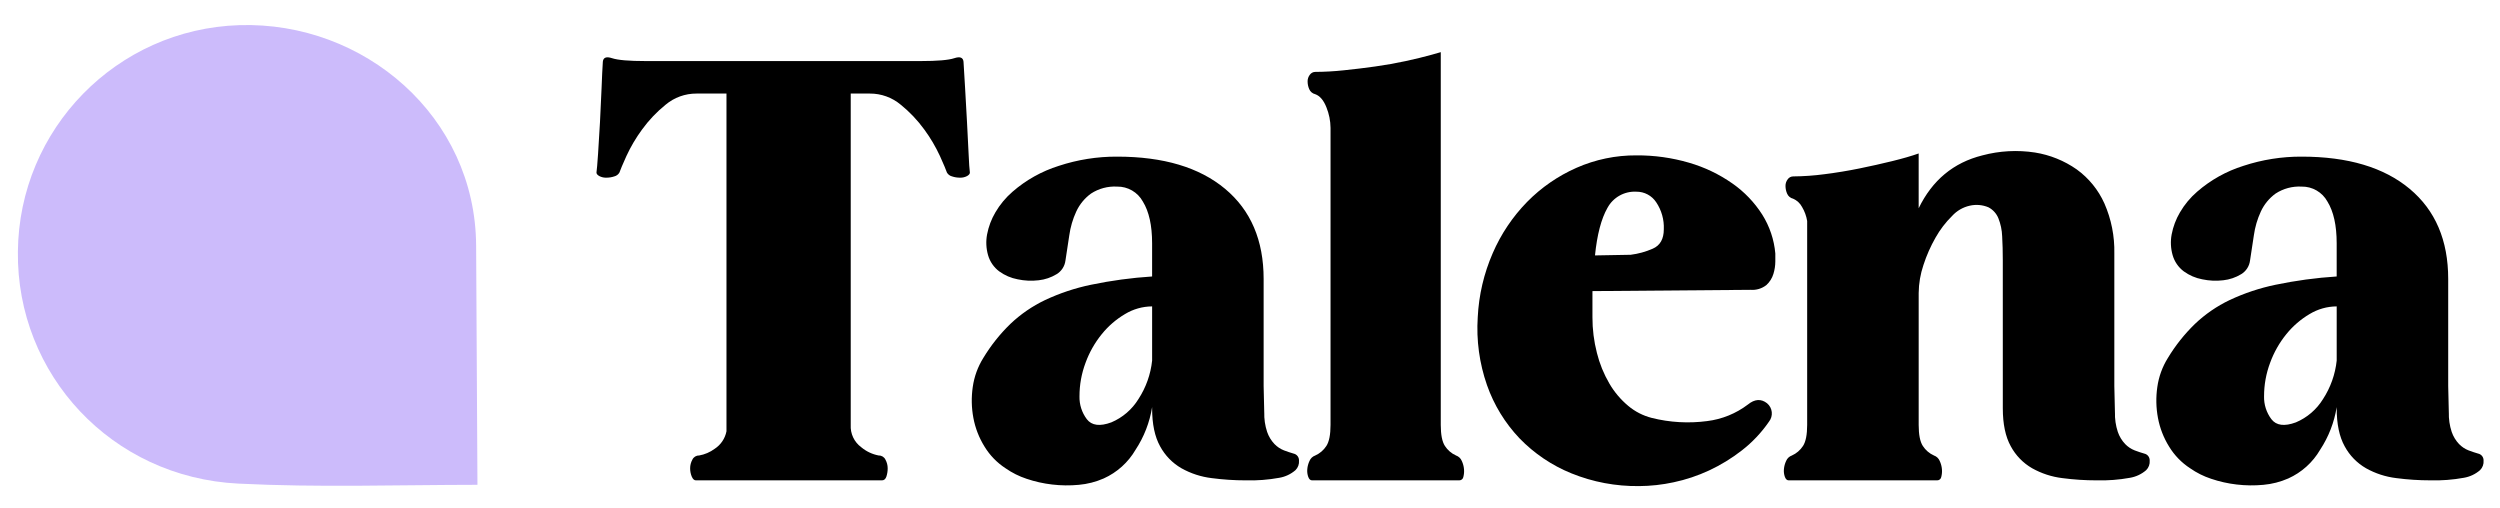
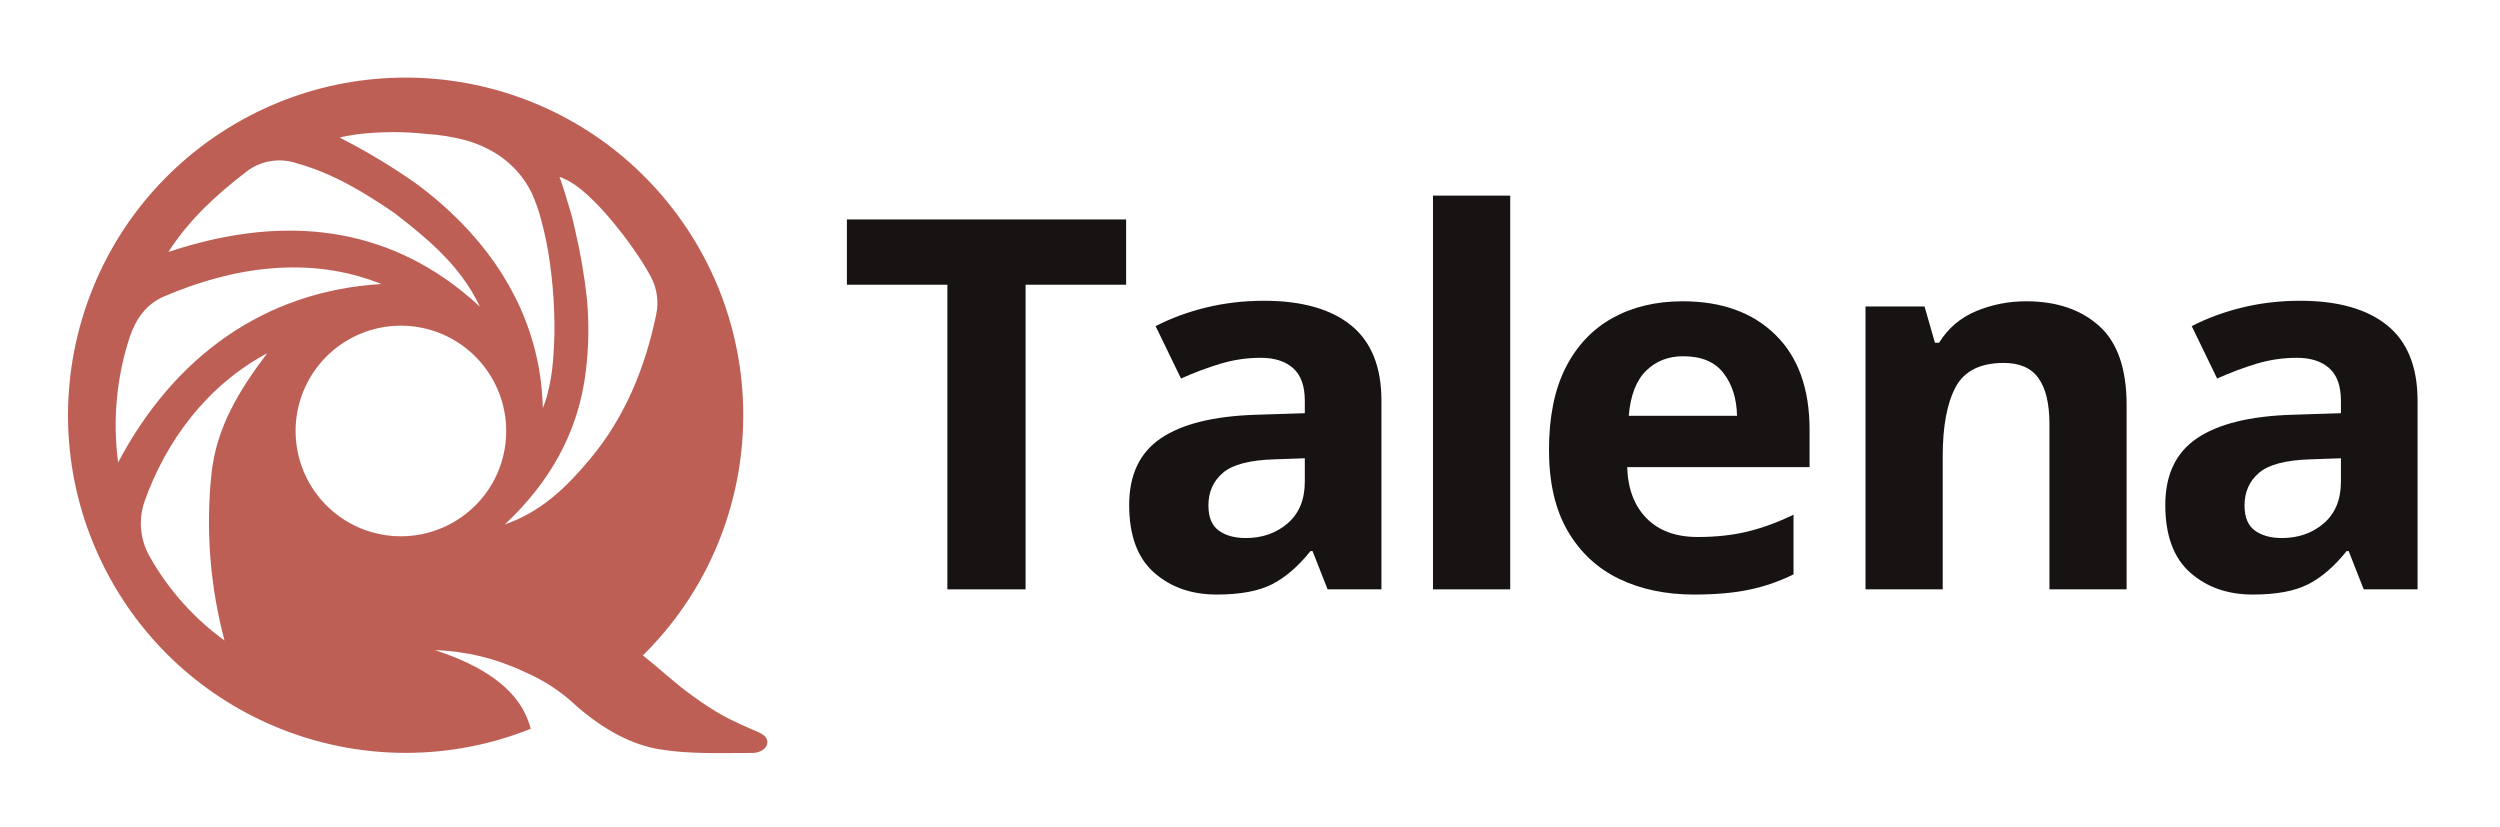
- <svg xmlns="http://www.w3.org/2000/svg" width="699" height="142" viewBox="0 0 699 142">
+ <svg xmlns="http://www.w3.org/2000/svg" width="526" height="174" viewBox="0 0 526 174">
  <defs>
    <clipPath id="clip-path">
-       <rect id="Rectangle_730" data-name="Rectangle 730" width="689.412" height="128.91" fill="none" />
+       <rect id="Rectangle_726" data-name="Rectangle 726" width="147.369" height="142.445" fill="#be5f56" />
    </clipPath>
-     <clipPath id="clip-Talena-logo">
-       <rect width="699" height="142" />
+     <clipPath id="clip-Talena-logo-v7">
+       <rect width="526" height="174" />
    </clipPath>
  </defs>
-   <g id="Talena-logo" clip-path="url(#clip-Talena-logo)">
-     <rect width="699" height="142" fill="rgba(255,255,255,0)" />
-     <g id="Group_365" data-name="Group 365" transform="translate(5.001 7)">
-       <g id="Group_364" data-name="Group 364" clip-path="url(#clip-path)">
-         <path id="Path_352" data-name="Path 352" d="M274.073,132.019q-.714,0-1.159-1.069a5.947,5.947,0,0,1-.445-2.317,5.006,5.006,0,0,1,.624-2.405,2.007,2.007,0,0,1,1.871-1.157,10.369,10.369,0,0,0,4.365-1.871,7.577,7.577,0,0,0,3.3-4.9V23.873H274.25a13.336,13.336,0,0,0-8.641,3.118,36.312,36.312,0,0,0-6.592,6.948,42.859,42.859,0,0,0-4.365,7.394q-1.6,3.568-1.959,4.633a2.3,2.3,0,0,1-1.426,1.068,6.919,6.919,0,0,1-2.227.357,3.975,3.975,0,0,1-1.96-.445c-.534-.3-.8-.623-.8-.98q.176-1.244.445-5.257t.535-8.818q.267-4.811.445-9.532t.356-7.393q.175-1.779,2.583-.981t9.354.8h76.968q6.947,0,9.354-.8t2.583.981q.176,2.672.445,7.393t.535,9.532q.267,4.81.445,8.818t.356,5.257c0,.357-.267.684-.8.98a3.98,3.98,0,0,1-1.96.445,6.907,6.907,0,0,1-2.227-.357,2.287,2.287,0,0,1-1.425-1.068q-.36-1.07-1.96-4.633a42.938,42.938,0,0,0-4.365-7.394,36.495,36.495,0,0,0-6.592-6.948,13.341,13.341,0,0,0-8.641-3.118h-5.345v92.647a7.226,7.226,0,0,0,2.939,6.236,10.738,10.738,0,0,0,4.9,2.316,2.012,2.012,0,0,1,1.87,1.157,5.03,5.03,0,0,1,.624,2.405,7.3,7.3,0,0,1-.356,2.317c-.24.712-.654,1.069-1.247,1.069Z" transform="translate(-84.507 -4.713)" />
-         <path id="Path_353" data-name="Path 353" d="M456.457,126.04a30.446,30.446,0,0,1-4.632,11.936A19.63,19.63,0,0,1,442.916,146a22.231,22.231,0,0,1-6.948,1.781,35.191,35.191,0,0,1-7.483-.089,34.621,34.621,0,0,1-7.127-1.6,22.6,22.6,0,0,1-5.879-2.939,19.039,19.039,0,0,1-5.88-6.058,23.224,23.224,0,0,1-3.118-8.017,26.3,26.3,0,0,1-.178-8.64,20.808,20.808,0,0,1,2.939-8.106,47.332,47.332,0,0,1,7.572-9.533,37.571,37.571,0,0,1,9.71-6.68,57.876,57.876,0,0,1,12.829-4.276,122.073,122.073,0,0,1,17.1-2.317V80.252q0-7.482-2.583-11.67a8.066,8.066,0,0,0-7.216-4.186,12.127,12.127,0,0,0-7.3,1.959,12.915,12.915,0,0,0-4.1,4.99,23.641,23.641,0,0,0-1.96,6.682q-.534,3.653-1.069,7.036a5.19,5.19,0,0,1-2.494,3.831,12.125,12.125,0,0,1-4.989,1.692,17.855,17.855,0,0,1-5.879-.267,12.76,12.76,0,0,1-5.167-2.227,8.63,8.63,0,0,1-3.117-4.544,12.623,12.623,0,0,1-.267-5.79,19.1,19.1,0,0,1,2.316-6.147,22.857,22.857,0,0,1,4.811-5.791A36.247,36.247,0,0,1,430.356,58.6a51.261,51.261,0,0,1,16.3-2.583q19.417,0,30.2,9t10.779,25.21v29.932l.178,7.66v-.356a15.971,15.971,0,0,0,.8,5.524,9.32,9.32,0,0,0,2.049,3.385,7.5,7.5,0,0,0,2.672,1.781q1.425.535,2.672.891a1.915,1.915,0,0,1,1.515,1.959,3.347,3.347,0,0,1-.979,2.672A9.255,9.255,0,0,1,492,145.817a45.215,45.215,0,0,1-9.354.713,72.345,72.345,0,0,1-9.532-.624,22.871,22.871,0,0,1-8.463-2.761A15.647,15.647,0,0,1,458.683,137q-2.229-4.008-2.227-10.6Zm-20.311-3.029a10.227,10.227,0,0,0,2.049,6.414q2.046,2.672,6.859.891a16.419,16.419,0,0,0,7.572-6.5,24.453,24.453,0,0,0,3.83-10.779V97.891a14.768,14.768,0,0,0-7.572,2.138,24.158,24.158,0,0,0-6.5,5.612,27.778,27.778,0,0,0-4.543,8.017,26.537,26.537,0,0,0-1.693,9.354" transform="translate(-139.324 -19.223)" />
-         <path id="Path_354" data-name="Path 354" d="M555.338,32.74a15.731,15.731,0,0,0-1.159-5.79q-1.161-2.94-3.117-3.652a2.428,2.428,0,0,1-1.693-1.427,5.5,5.5,0,0,1-.445-2.137,2.947,2.947,0,0,1,.623-1.871,1.864,1.864,0,0,1,1.515-.8,78.55,78.55,0,0,0,7.928-.445q4.364-.443,8.819-1.069t8.552-1.514q4.1-.89,7.3-1.783l2.495-.712V115.766q0,4.1,1.158,5.879a7.166,7.166,0,0,0,3.118,2.672,2.686,2.686,0,0,1,1.6,1.515,6.8,6.8,0,0,1,.623,2.315,6.28,6.28,0,0,1-.177,2.138,1.143,1.143,0,0,1-1.159.981H550.171q-.715,0-1.07-.981a4.986,4.986,0,0,1-.267-2.138,6.71,6.71,0,0,1,.624-2.315,2.684,2.684,0,0,1,1.6-1.515,7.193,7.193,0,0,0,3.117-2.672q1.158-1.779,1.159-5.879Z" transform="translate(-188.319 -3.959)" />
-         <path id="Path_355" data-name="Path 355" d="M666.436,147.947a48.652,48.652,0,0,1-18.886-3.563,42.326,42.326,0,0,1-14.52-9.8,41.588,41.588,0,0,1-9.087-14.876,48.1,48.1,0,0,1-2.583-18.975,51.013,51.013,0,0,1,4.187-17.906,47.452,47.452,0,0,1,9.621-14.342,44.556,44.556,0,0,1,13.808-9.532,40.859,40.859,0,0,1,16.748-3.474,51.208,51.208,0,0,1,14.7,2.049,40.951,40.951,0,0,1,12.115,5.791,30.761,30.761,0,0,1,8.374,8.73,24.41,24.41,0,0,1,3.652,10.868v2.227a12.056,12.056,0,0,1-.534,3.475,6.976,6.976,0,0,1-1.96,3.117,6.346,6.346,0,0,1-4.454,1.337l-44.185.357v7.3a39.509,39.509,0,0,0,1.247,9.976,32.494,32.494,0,0,0,3.474,8.552,23.559,23.559,0,0,0,5.256,6.236A16.581,16.581,0,0,0,670,128.882a41.29,41.29,0,0,0,15.5.891,23.622,23.622,0,0,0,11.4-4.633q2.849-2.312,5.346-.355a3.7,3.7,0,0,1,.534,5.166,35.933,35.933,0,0,1-7.573,8.018,47.559,47.559,0,0,1-9.175,5.612,45.912,45.912,0,0,1-9.888,3.3,47.111,47.111,0,0,1-9.71,1.07M664.12,83.273a22.2,22.2,0,0,0,6.147-1.693q3.115-1.336,3.118-5.434a12.566,12.566,0,0,0-2.138-7.572,6.554,6.554,0,0,0-5.523-2.939,8.664,8.664,0,0,0-8.106,4.544q-2.586,4.543-3.475,13.273Z" transform="translate(-213.185 -19.037)" />
-         <path id="Path_356" data-name="Path 356" d="M812.916,84.232q0-3.74-.178-6.77a15.031,15.031,0,0,0-1.069-5.078,6.01,6.01,0,0,0-2.761-3.029,8.571,8.571,0,0,0-5.256-.446,9.477,9.477,0,0,0-4.9,2.851,27.136,27.136,0,0,0-4.632,6.058,40.546,40.546,0,0,0-3.386,7.66,25.288,25.288,0,0,0-1.337,7.839V130.2q0,4.1,1.159,5.879a7.149,7.149,0,0,0,3.118,2.673,2.682,2.682,0,0,1,1.6,1.514,6.786,6.786,0,0,1,.624,2.316,6.268,6.268,0,0,1-.178,2.138,1.141,1.141,0,0,1-1.157.98H753.053q-.714,0-1.07-.98a4.986,4.986,0,0,1-.267-2.138,6.731,6.731,0,0,1,.624-2.316,2.682,2.682,0,0,1,1.6-1.514,7.2,7.2,0,0,0,3.118-2.673q1.156-1.778,1.159-5.879V73.186a11.132,11.132,0,0,0-1.426-3.919,5.123,5.123,0,0,0-2.494-2.316,2.428,2.428,0,0,1-1.692-1.426,5.5,5.5,0,0,1-.446-2.137,2.949,2.949,0,0,1,.624-1.871,1.857,1.857,0,0,1,1.514-.8,70.171,70.171,0,0,0,8.819-.623q4.9-.621,9.709-1.6T782,56.439q4.364-1.069,7.394-2.138V69.623q5.7-11.759,17.817-14.787a35.919,35.919,0,0,1,14.7-.8,28.032,28.032,0,0,1,11.67,4.721,23.7,23.7,0,0,1,7.75,9.531A33.037,33.037,0,0,1,844.1,82.273v37.059l.178,7.66v-.357a15.984,15.984,0,0,0,.8,5.524,9.325,9.325,0,0,0,2.049,3.385,7.486,7.486,0,0,0,2.672,1.781q1.423.535,2.672.891a1.915,1.915,0,0,1,1.515,1.959,3.345,3.345,0,0,1-.979,2.672,9.254,9.254,0,0,1-4.543,2.139,45.269,45.269,0,0,1-9.354.713,72.361,72.361,0,0,1-9.532-.623,22.885,22.885,0,0,1-8.462-2.762,15.641,15.641,0,0,1-5.969-6.146q-2.228-4.009-2.227-10.6Z" transform="translate(-257.935 -18.393)" />
-         <path id="Path_357" data-name="Path 357" d="M960.68,126.04a30.443,30.443,0,0,1-4.632,11.936A19.63,19.63,0,0,1,947.139,146a22.233,22.233,0,0,1-6.948,1.781,35.194,35.194,0,0,1-7.483-.089,34.627,34.627,0,0,1-7.127-1.6,22.613,22.613,0,0,1-5.879-2.939,19.041,19.041,0,0,1-5.879-6.058,23.213,23.213,0,0,1-3.118-8.017,26.3,26.3,0,0,1-.179-8.64,20.816,20.816,0,0,1,2.939-8.106,47.333,47.333,0,0,1,7.573-9.533,37.578,37.578,0,0,1,9.709-6.68,57.881,57.881,0,0,1,12.829-4.276,122.061,122.061,0,0,1,17.1-2.317V80.252q0-7.482-2.583-11.67a8.066,8.066,0,0,0-7.215-4.186,12.124,12.124,0,0,0-7.3,1.959,12.914,12.914,0,0,0-4.1,4.99,23.641,23.641,0,0,0-1.96,6.682q-.533,3.653-1.068,7.036a5.19,5.19,0,0,1-2.494,3.831,12.125,12.125,0,0,1-4.989,1.692,17.855,17.855,0,0,1-5.879-.267,12.759,12.759,0,0,1-5.167-2.227,8.63,8.63,0,0,1-3.118-4.544,12.62,12.62,0,0,1-.267-5.79,19.087,19.087,0,0,1,2.316-6.147,22.855,22.855,0,0,1,4.811-5.791A36.25,36.25,0,0,1,934.579,58.6a51.263,51.263,0,0,1,16.3-2.583q19.417,0,30.2,9t10.779,25.21v29.932l.178,7.66v-.356a15.972,15.972,0,0,0,.8,5.524,9.33,9.33,0,0,0,2.049,3.385,7.509,7.509,0,0,0,2.672,1.781q1.425.535,2.672.891a1.915,1.915,0,0,1,1.515,1.959,3.348,3.348,0,0,1-.98,2.672,9.253,9.253,0,0,1-4.543,2.138,45.211,45.211,0,0,1-9.354.713,72.348,72.348,0,0,1-9.532-.624,22.875,22.875,0,0,1-8.463-2.761A15.648,15.648,0,0,1,962.906,137q-2.229-4.008-2.227-10.6Zm-20.311-3.029a10.224,10.224,0,0,0,2.05,6.414q2.045,2.672,6.859.891a16.42,16.42,0,0,0,7.572-6.5,24.45,24.45,0,0,0,3.83-10.779V97.891a14.768,14.768,0,0,0-7.572,2.138,24.171,24.171,0,0,0-6.5,5.612,27.806,27.806,0,0,0-4.543,8.017,26.531,26.531,0,0,0-1.693,9.354" transform="translate(-312.341 -19.223)" />
-         <path id="Path_358" data-name="Path 358" d="M128.494,128.553c-22.892.026-44.325.782-66.842-.335C26.154,126.458-.4,97.661,0,63.36A63.941,63.941,0,0,1,61.9.031c34.939-1.084,66.028,25.559,66.225,61.633Z" transform="translate(0 0)" fill="#ccbbfb" />
+   <g id="Talena-logo-v7" clip-path="url(#clip-Talena-logo-v7)">
+     <rect width="526" height="174" fill="rgba(255,255,255,0)" />
+     <g id="Group_337" data-name="Group 337" transform="translate(14.086 16)">
+       <g id="Group_327" data-name="Group 327" transform="translate(0)" clip-path="url(#clip-path)">
+         <path id="Path_278" data-name="Path 278" d="M145.775,138.178c-.31-.155-.625-.286-.91-.407-2.276-.954-4.518-1.985-6.7-3.128a62.8,62.8,0,0,1-6.353-4.1c-3.671-2.567-7.114-5.893-10.644-8.634a71.032,71.032,0,1,0-23.574,15.424c-.184-.639-.4-1.278-.634-1.908-2.528-6.663-9.525-11.4-19.54-14.639a47.58,47.58,0,0,1,18.939,4.62,37.115,37.115,0,0,1,10.9,7.191,0,0,0,0,1,0,0c5.952,5.167,11.781,8.13,17.428,9.06,6.431,1.061,12.983.751,19.554.76a3.7,3.7,0,0,0,2.358-.78,1.906,1.906,0,0,0,.765-1.467c0-1-.77-1.574-1.593-1.985M58.14,12.755c.329-.063.654-.126.983-.184.63-.111,1.259-.218,1.889-.31A63.518,63.518,0,0,1,75.3,12.15c.223.019.441.034.659.053a42.043,42.043,0,0,1,7.792,1.269,23.654,23.654,0,0,1,4.736,1.83,20.411,20.411,0,0,1,9.254,9.211,35.936,35.936,0,0,1,2.015,5.661,71.656,71.656,0,0,1,1.879,9.317,98.724,98.724,0,0,1,.876,10.208,82.72,82.72,0,0,1-.208,9.8,41.327,41.327,0,0,1-1.38,8.1,19.427,19.427,0,0,1-.8,2.252c-.358-15.312-6.823-28.4-17.06-38.9a78.681,78.681,0,0,0-9.884-8.537,130.992,130.992,0,0,0-15.874-9.5c.126.068.683-.14.833-.169M37.777,20.1a11.349,11.349,0,0,1,10.576-1.743c7.511,2.073,14.039,6.019,20.484,10.421,5.177,4,10.261,8.087,14.228,13.414a37.118,37.118,0,0,1,3.83,6.339q-1.889-1.751-3.83-3.3C65.186,30.968,44.019,29.448,21.336,37.017,25.8,30.087,31.593,24.847,37.777,20.1M13.254,54.775c1.322-3.777,3.453-6.8,7.177-8.4,14.276-6.136,30.537-8.746,45.714-2.615C41.5,45.225,22.465,59.133,10.765,81.3a59.811,59.811,0,0,1,2.489-26.528m19.9,63.99a55.242,55.242,0,0,1-15.545-17.317A14.1,14.1,0,0,1,16.3,89.569c4.576-12.915,13.24-24.5,25.826-31.244C36.1,66.3,31.516,73.888,30.426,83.5a96.929,96.929,0,0,0,2.731,35.269m49.908-26.01a22.154,22.154,0,1,1,9.351-18.082,22.035,22.035,0,0,1-9.351,18.082m9.051,1.588c9.395-8.765,15.583-19.443,17.07-32.407a71.238,71.238,0,0,0,.232-14.93,117.854,117.854,0,0,0-2.6-15.017,49.819,49.819,0,0,0-1.351-5.07q-.378-1.315-.794-2.63c-.136-.431-.276-.862-.412-1.293a3.8,3.8,0,0,1-.334-1.017,5.206,5.206,0,0,1-.32-.688c.32-.063.77.218,1.061.344a10.548,10.548,0,0,1,1.148.571,18.746,18.746,0,0,1,2.45,1.724c.9.731,1.748,1.516,2.571,2.334.9.886,1.753,1.811,2.591,2.755.862.973,1.695,1.976,2.508,3,.8,1,1.574,2.019,2.324,3.051q1.053,1.446,2.039,2.93c.571.862,1.128,1.729,1.656,2.62.291.489.571.983.838,1.487a11.748,11.748,0,0,1,1.172,8.131c-2.3,11.022-6.475,21.438-13.864,30.286-4.954,5.927-10.223,11.123-17.99,13.821" transform="translate(0 0)" fill="#be5f56" />
      </g>
    </g>
+     <text id="T" transform="translate(176 124)" fill="#171312" font-size="109" font-family="Sora" font-weight="700">
+       <tspan x="0" y="0">T</tspan>
+     </text>
+     <text id="a" transform="translate(233 124)" fill="#171312" font-size="109" font-family="Sora" font-weight="700">
+       <tspan x="0" y="0">a</tspan>
+     </text>
+     <text id="l" transform="translate(293 124)" fill="#171312" font-size="109" font-family="Sora" font-weight="700">
+       <tspan x="0" y="0">l</tspan>
+     </text>
+     <text id="e" transform="translate(321 124)" fill="#171312" font-size="109" font-family="Sora" font-weight="700">
+       <tspan x="0" y="0">e</tspan>
+     </text>
+     <text id="n" transform="translate(384 124)" fill="#171312" font-size="109" font-family="Sora" font-weight="700">
+       <tspan x="0" y="0">n</tspan>
+     </text>
+     <text id="a-2" data-name="a" transform="translate(451 124)" fill="#171312" font-size="109" font-family="Sora" font-weight="700">
+       <tspan x="0" y="0">a</tspan>
+     </text>
  </g>
</svg>
